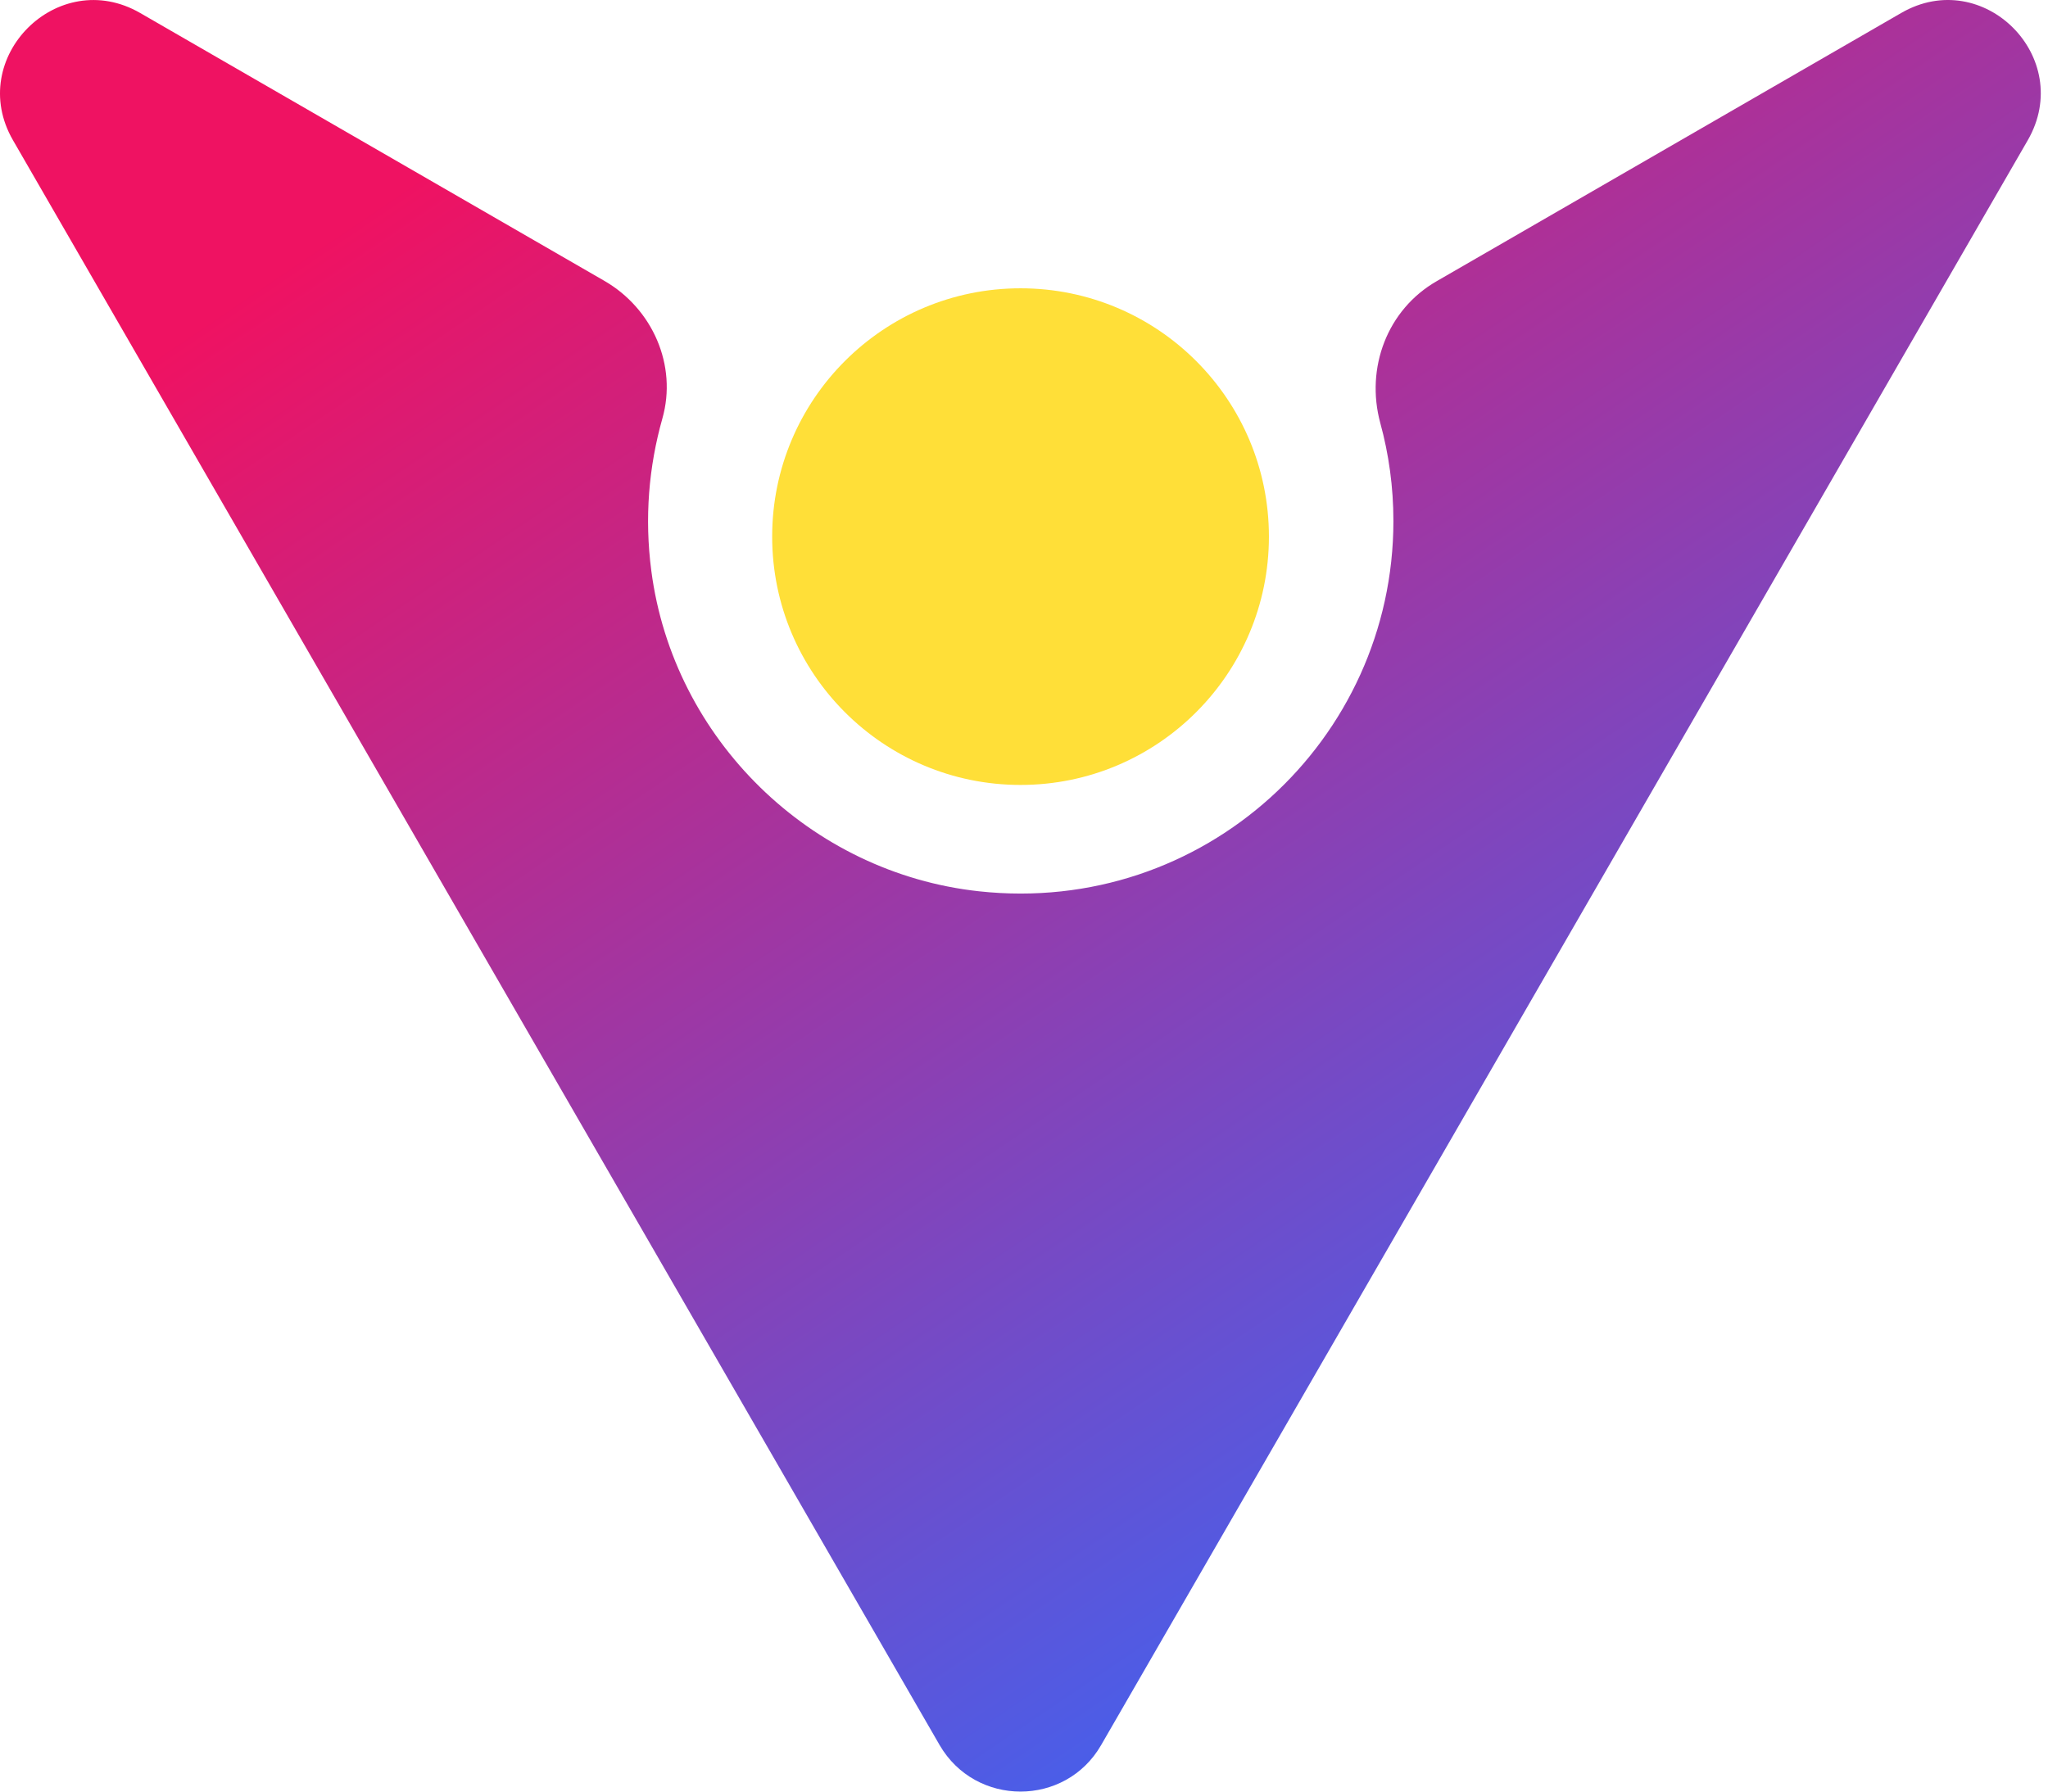
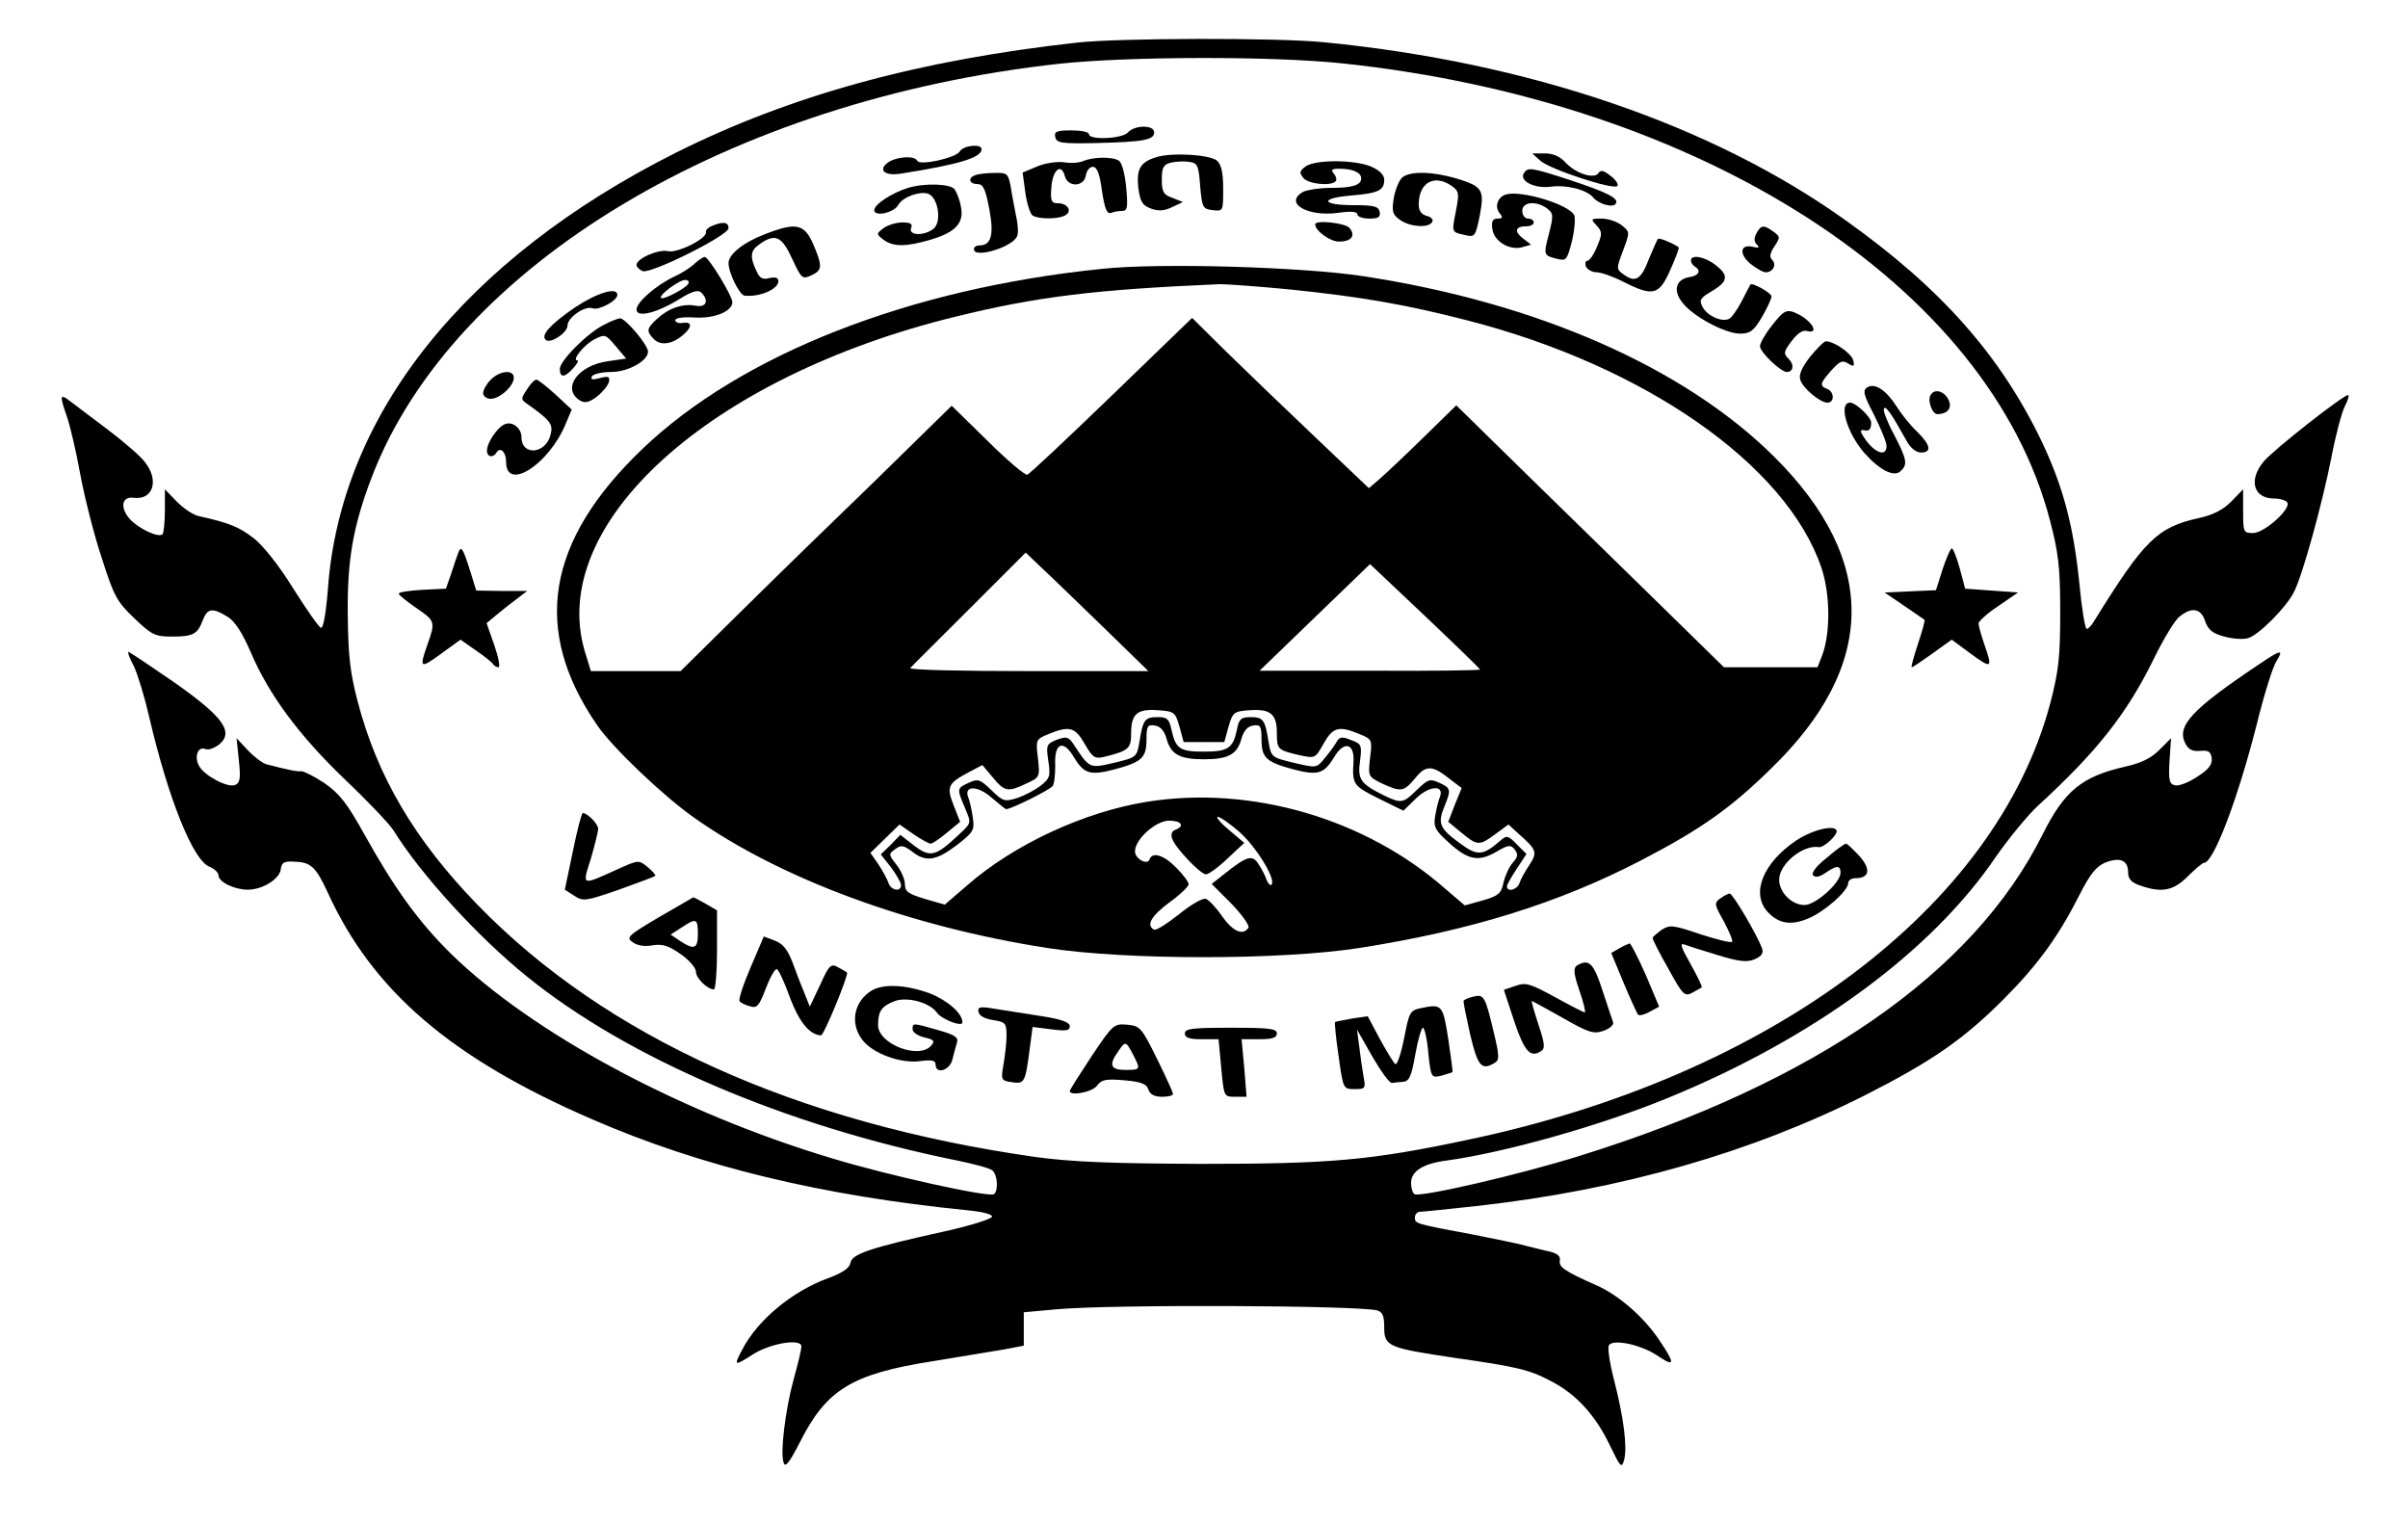
- <svg xmlns="http://www.w3.org/2000/svg" width="56" height="49" viewBox="0 0 56 49" fill="none">
-   <path d="M27.905 21.468C31.656 21.468 34.697 18.427 34.697 14.676C34.697 10.925 31.656 7.885 27.905 7.885C24.154 7.885 21.114 10.925 21.114 14.676C21.114 18.427 24.154 21.468 27.905 21.468Z" fill="#FFD600" fill-opacity="0.78" />
-   <path d="M55.447 3.835L30.108 47.73C29.132 49.423 26.679 49.423 25.694 47.73L0.355 3.835C-0.946 1.583 1.582 -0.946 3.834 0.356L16.525 7.681C17.843 8.441 18.527 9.993 18.11 11.453C17.743 12.754 17.618 14.156 17.81 15.616C18.41 20.213 22.157 23.876 26.77 24.377C32.911 25.044 38.101 20.247 38.101 14.248C38.101 13.322 37.976 12.421 37.742 11.569C37.333 10.059 37.934 8.466 39.285 7.69L51.984 0.356C54.228 -0.946 56.748 1.574 55.447 3.835Z" fill="url(#paint0_linear_106_6)" />
-   <defs>
-     <linearGradient id="paint0_linear_106_6" x1="13.349" y1="3.527" x2="40.465" y2="43.575" gradientUnits="userSpaceOnUse">
-       <stop stop-color="#EF1262" />
-       <stop offset="1" stop-color="#4361EE" />
-     </linearGradient>
-   </defs>
+ <svg xmlns="http://www.w3.org/2000/svg" version="1.0" width="628pt" height="397pt" viewBox="0 0 628 397" preserveAspectRatio="xMidYMid meet">
+   <g transform="translate(0,397) scale(0.1,-0.1)" fill="#000000" stroke="none">
+     <path d="M2810 3859 c-415 -46 -747 -137 -1049 -288 -550 -277 -874 -683 -906 -1139 -5 -62 -12 -101 -18 -99 -5 1 -38 48 -72 102 -37 60 -79 113 -104 132 -38 29 -61 39 -142 57 -15 3 -40 20 -58 38 l-31 32 0 -55 c0 -31 -3 -58 -6 -62 -10 -10 -60 13 -84 38 -28 30 -23 61 8 57 51 -7 68 45 30 93 -11 15 -55 53 -96 84 -41 31 -85 64 -98 74 -28 22 -29 17 -10 -38 8 -22 24 -89 35 -150 11 -60 36 -159 56 -219 32 -100 39 -114 85 -158 46 -44 55 -48 98 -48 56 0 67 6 81 43 12 31 25 33 64 9 19 -11 39 -42 61 -93 48 -112 127 -218 246 -332 59 -56 115 -115 126 -132 71 -115 221 -279 349 -382 263 -213 675 -389 1120 -479 44 -9 86 -20 93 -26 14 -12 16 -54 4 -62 -14 -9 -280 50 -424 94 -396 119 -780 326 -992 533 -85 84 -147 170 -225 310 -46 83 -66 108 -105 135 -27 18 -54 31 -60 31 -10 -2 -37 4 -91 18 -11 3 -33 20 -49 37 l-29 31 6 -58 c5 -47 3 -59 -10 -64 -20 -8 -81 25 -94 50 -13 24 -3 51 16 44 8 -4 24 2 37 12 39 33 9 73 -121 164 -61 42 -113 77 -116 77 -3 0 3 -17 14 -37 10 -21 28 -80 40 -132 50 -215 115 -375 157 -391 13 -5 24 -16 24 -23 0 -17 42 -37 76 -37 38 0 82 27 86 52 2 19 9 23 36 21 43 -1 56 -14 87 -81 117 -256 322 -432 690 -591 283 -123 598 -199 978 -237 42 -4 66 -11 64 -17 -2 -6 -59 -24 -128 -39 -190 -42 -237 -58 -241 -81 -2 -13 -20 -26 -58 -40 -94 -34 -185 -110 -224 -186 -23 -43 -21 -44 24 -15 46 31 130 45 130 23 0 -8 -9 -46 -20 -85 -22 -80 -36 -195 -26 -219 4 -13 16 3 42 54 69 137 135 178 344 211 74 12 159 26 188 31 l52 10 0 44 0 43 88 8 c150 13 780 10 833 -3 15 -4 19 -15 19 -44 0 -50 10 -54 185 -80 161 -23 194 -31 247 -59 66 -33 117 -88 154 -164 31 -64 33 -66 40 -42 8 34 -1 108 -27 209 -11 43 -17 83 -13 89 11 17 82 2 125 -26 47 -32 49 -24 8 37 -40 61 -107 120 -167 146 -83 37 -97 47 -94 64 2 11 -6 18 -25 23 -15 3 -41 10 -58 14 -16 5 -79 18 -140 30 -155 29 -155 29 -155 45 0 8 6 15 13 15 6 0 73 7 147 15 379 42 719 140 1016 290 173 88 255 145 359 249 89 89 144 165 198 272 27 53 43 74 66 84 39 16 61 7 61 -24 0 -18 8 -27 31 -35 57 -20 87 -14 125 24 19 19 38 35 42 35 25 0 89 169 138 363 19 77 42 150 51 163 20 32 11 30 -45 -8 -178 -119 -217 -162 -192 -208 8 -15 19 -20 38 -18 21 2 28 -2 30 -19 2 -16 -7 -29 -37 -48 -22 -15 -48 -25 -58 -23 -15 3 -18 12 -15 63 l4 60 -31 -31 c-21 -21 -47 -34 -88 -43 -114 -26 -159 -63 -216 -177 -180 -361 -593 -647 -1207 -838 -156 -49 -417 -109 -431 -100 -5 3 -9 16 -9 29 0 31 31 51 95 59 151 21 400 91 575 163 381 156 689 383 856 630 33 47 82 107 109 132 154 141 232 240 302 383 25 51 55 101 67 110 32 26 56 22 67 -12 8 -23 20 -32 50 -40 22 -6 50 -8 62 -4 28 8 99 80 119 119 23 44 74 230 98 351 11 58 27 118 35 134 9 17 12 30 9 30 -13 0 -195 -143 -220 -173 -41 -49 -27 -97 27 -97 15 0 31 -5 34 -10 11 -17 -60 -80 -89 -80 -25 0 -26 2 -26 57 l0 57 -31 -32 c-21 -21 -47 -35 -85 -43 -108 -24 -142 -58 -271 -266 -7 -13 -17 -23 -21 -23 -4 0 -13 53 -19 118 -15 149 -42 251 -96 366 -108 227 -263 403 -513 581 -348 249 -827 413 -1363 465 -120 12 -532 11 -641 -1z m688 -54 c939 -98 1688 -580 1848 -1191 22 -84 27 -121 27 -239 0 -120 -4 -154 -26 -239 -142 -533 -731 -974 -1523 -1139 -250 -53 -356 -62 -689 -62 -241 1 -338 5 -435 18 -625 89 -1121 314 -1455 658 -163 168 -261 334 -312 529 -20 76 -25 121 -26 225 -2 144 14 234 63 362 212 551 933 983 1795 1077 180 19 550 20 733 1z" />
+     <path d="M2942 3625 c-14 -17 -102 -21 -102 -5 0 6 -21 10 -46 10 -38 0 -45 -3 -42 -17 3 -16 16 -18 108 -16 123 3 150 8 150 28 0 20 -51 19 -68 0z" />
+     <path d="M2503 3575 c-10 -17 -106 -38 -111 -24 -6 14 -56 11 -78 -6 -24 -19 -6 -34 34 -28 153 24 212 42 212 64 0 15 -48 10 -57 -6z" />
+     <path d="M3015 3560 c-42 -13 -52 -32 -46 -82 5 -35 11 -44 33 -52 19 -7 35 -6 55 4 l28 13 -27 11 c-24 8 -28 16 -28 48 0 31 4 39 24 44 13 3 35 4 47 2 22 -3 25 -9 29 -63 5 -57 7 -60 33 -63 27 -3 27 -3 27 56 0 42 -5 63 -16 73 -19 16 -118 22 -159 9z" />
+     <path d="M4017 3551 c24 -22 190 -77 201 -66 4 4 -4 16 -17 26 -18 14 -26 17 -32 8 -10 -17 -59 -2 -86 27 -14 16 -33 24 -54 24 l-33 0 21 -19z" />
+     <path d="M2825 3550 c-11 -5 -34 -6 -51 -3 -17 2 -48 -2 -69 -11 l-38 -16 7 -52 c4 -29 13 -56 19 -60 16 -10 69 -10 86 1 18 11 5 31 -20 31 -17 0 -20 6 -17 42 3 45 26 64 35 29 8 -30 50 -29 55 2 2 12 10 22 18 22 11 0 18 -18 24 -63 7 -47 13 -61 24 -57 7 3 21 5 29 5 13 0 15 10 10 61 -3 35 -11 65 -19 70 -17 11 -67 10 -93 -1z" />
+     <path d="M3405 3536 c-16 -12 -17 -16 -6 -30 13 -16 71 -22 84 -9 4 3 2 12 -4 20 -9 10 -6 13 14 13 35 0 57 -10 57 -25 0 -18 -23 -25 -81 -25 -28 0 -59 -5 -70 -10 -52 -29 10 -66 91 -55 34 5 50 3 50 -4 0 -6 14 -11 31 -11 24 0 30 4 27 18 -3 14 -15 17 -68 17 -84 0 -89 18 -8 25 72 6 88 13 88 41 0 13 -12 25 -35 35 -44 18 -145 18 -170 0z" />
+     <path d="M3974 3518 c-12 -20 28 -40 69 -35 42 6 96 -8 112 -28 14 -17 52 -28 59 -16 9 14 -24 30 -124 63 -96 31 -106 33 -116 16z" />
+     <path d="M2543 3513 c-20 -7 -15 -23 6 -23 15 0 21 -12 31 -65 13 -68 5 -95 -26 -95 -8 0 -14 -4 -14 -10 0 -25 103 6 113 35 3 7 2 30 -3 51 -4 22 -11 56 -14 77 -7 35 -9 37 -44 36 -20 0 -43 -3 -49 -6z" />
+     <path d="M3658 3508 c-9 -7 -19 -32 -23 -54 -6 -36 -3 -44 17 -58 26 -18 74 -21 83 -5 4 6 -2 13 -14 16 -14 4 -21 13 -21 30 0 57 41 80 86 48 19 -13 20 -19 11 -65 -11 -57 -12 -55 24 -63 25 -6 27 -4 38 50 13 68 8 77 -62 98 -62 18 -118 19 -139 3z" />
+     <path d="M2368 3480 c-42 -13 -88 -43 -88 -58 0 -18 52 -7 63 14 11 20 55 36 77 29 27 -9 37 -75 14 -92 -25 -19 -65 -17 -58 2 5 11 -1 15 -23 15 -16 0 -38 -7 -49 -15 -19 -15 -19 -15 0 -30 25 -19 59 -19 123 0 65 19 88 44 79 86 -3 18 -11 38 -17 46 -12 14 -78 16 -121 3z" />
+     <path d="M3928 3463 c-22 -6 -31 -32 -17 -49 9 -11 8 -14 -5 -14 -13 0 -17 -7 -14 -27 4 -33 47 -58 80 -47 l21 6 -22 17 c-23 18 -19 31 11 31 10 0 18 5 18 10 0 6 -7 10 -15 10 -8 0 -15 9 -15 20 0 24 36 27 64 7 17 -13 18 -18 6 -65 -15 -58 -15 -58 21 -67 24 -6 26 -3 39 48 7 30 9 60 5 67 -17 28 -137 64 -177 53z" />
+     <path d="M4164 3382 c15 -17 15 -22 1 -55 -8 -21 -20 -37 -25 -37 -5 0 -7 -7 -4 -15 4 -8 16 -15 28 -15 11 0 43 -11 70 -25 77 -39 93 -35 122 31 14 31 24 58 22 59 -13 10 -51 26 -54 22 -3 -3 -13 -27 -24 -53 -20 -53 -35 -62 -65 -40 -20 14 -20 15 -2 63 18 48 18 48 -4 66 -12 9 -35 17 -52 17 -29 0 -29 -1 -13 -18z" />
+     <path d="M1857 3381 c-10 -4 -17 -11 -16 -16 5 -16 -74 -56 -99 -50 -24 6 -82 -19 -82 -36 0 -5 7 -12 16 -16 21 -8 224 93 224 112 0 16 -14 18 -43 6z" />
+     <path d="M3430 3385 c0 -17 39 -45 62 -45 32 0 44 15 28 35 -11 14 -90 22 -90 10z" />
+     <path d="M1994 3359 c-55 -21 -94 -52 -94 -75 0 -26 29 -84 42 -85 40 -4 88 17 88 38 0 9 -8 11 -23 8 -18 -5 -26 -1 -35 20 -17 37 -15 52 10 69 40 28 57 20 84 -39 24 -51 26 -54 50 -43 28 13 29 23 8 74 -25 61 -45 66 -130 33z" />
+     <path d="M4581 3362 c-7 -13 -7 -22 1 -30 8 -8 5 -9 -9 -6 -34 9 -39 -17 -9 -43 15 -12 33 -23 41 -23 19 0 29 20 17 32 -8 8 -6 18 6 36 15 23 15 25 -3 38 -25 18 -32 18 -44 -4z" />
+     <path d="M1812 3283 c-10 -10 -33 -25 -53 -34 -47 -22 -99 -67 -99 -86 0 -22 51 -10 110 26 35 22 51 26 59 18 21 -21 13 -40 -16 -34 -33 6 -70 -7 -100 -35 -27 -25 -28 -32 -7 -53 18 -17 48 -13 77 13 23 20 22 34 -3 30 -10 -2 -19 2 -19 7 0 6 21 9 51 7 51 -3 98 16 98 40 0 16 -62 118 -72 118 -4 0 -16 -8 -26 -17z m-17 -53 c-8 -13 -66 -43 -71 -37 -7 7 47 47 63 47 8 0 11 -5 8 -10z" />
+     <path d="M4410 3291 c0 -6 5 -13 10 -16 17 -10 11 -23 -11 -27 -37 -5 -47 -33 -23 -65 27 -37 111 -82 151 -83 27 0 36 6 58 43 14 24 25 48 25 54 0 9 -50 37 -55 31 -1 -2 -12 -22 -23 -44 -12 -23 -27 -44 -34 -46 -20 -8 -56 9 -68 32 -9 18 -6 23 25 41 42 25 44 41 9 68 -28 22 -64 28 -64 12z" />
+     <path d="M2875 3269 c-504 -51 -941 -223 -1199 -469 -252 -241 -290 -473 -118 -722 40 -58 172 -184 252 -240 226 -160 562 -284 921 -340 206 -32 609 -32 814 0 288 45 518 116 734 228 154 80 233 135 338 238 279 269 282 544 11 814 -235 234 -620 403 -1074 472 -159 24 -529 35 -679 19z m491 -54 c192 -20 298 -39 459 -80 465 -119 834 -377 925 -645 24 -70 24 -175 1 -232 l-11 -28 -122 0 -122 0 -146 143 c-80 78 -237 232 -349 341 l-203 199 -87 -85 c-47 -46 -98 -94 -113 -107 l-28 -24 -141 134 c-78 74 -182 174 -231 222 l-89 88 -210 -203 c-116 -112 -215 -205 -220 -206 -5 -2 -52 37 -103 88 l-94 92 -198 -194 c-110 -106 -269 -261 -354 -345 l-155 -153 -117 0 -117 0 -16 52 c-98 332 325 715 966 872 215 53 367 71 690 85 20 0 103 -6 185 -14z m-487 -882 l116 -113 -314 0 c-173 0 -311 3 -307 8 3 4 73 73 154 154 l147 147 44 -42 c25 -23 97 -93 160 -154z m981 -109 c0 -2 -129 -4 -287 -3 l-288 0 144 139 144 139 144 -136 c78 -74 143 -137 143 -139z m-784 -149 l11 -40 53 0 53 0 11 40 c11 38 14 40 55 43 54 4 71 -10 71 -59 0 -43 2 -45 58 -58 42 -9 42 -9 64 30 24 43 40 47 93 25 34 -14 34 -15 28 -63 -5 -48 -5 -48 31 -66 50 -23 57 -22 87 14 28 35 45 34 92 -4 l29 -22 -18 -44 -17 -44 34 -28 c42 -35 47 -35 89 -4 l34 25 25 -23 c49 -43 51 -49 30 -82 -11 -16 -23 -38 -26 -47 -5 -18 -33 -26 -33 -9 0 4 12 25 26 46 l25 38 -25 25 c-23 24 -27 24 -43 10 -46 -40 -60 -41 -107 -6 -52 38 -57 51 -39 95 18 44 17 48 -14 62 -24 11 -29 9 -58 -19 -36 -35 -40 -36 -86 -14 -61 30 -69 42 -62 90 5 41 4 44 -23 54 -24 10 -31 9 -39 -6 -5 -9 -19 -28 -31 -42 -20 -25 -21 -25 -80 -11 -58 14 -59 14 -66 57 -9 56 -14 62 -47 62 -24 0 -30 -5 -35 -32 -10 -49 -23 -58 -86 -58 -63 0 -74 7 -85 58 -6 27 -11 32 -35 32 -34 0 -39 -6 -48 -62 -7 -43 -8 -43 -66 -57 -65 -15 -64 -16 -106 48 -13 20 -19 21 -44 12 -27 -11 -28 -14 -22 -55 6 -39 4 -46 -19 -64 -15 -12 -42 -26 -62 -33 -33 -10 -37 -9 -67 20 -30 29 -35 31 -59 20 -31 -14 -32 -15 -12 -62 19 -46 20 -41 -17 -76 -58 -54 -72 -58 -114 -26 l-36 28 -25 -26 -26 -25 27 -34 c14 -19 26 -40 26 -46 0 -19 -27 -14 -33 6 -3 9 -15 31 -26 48 l-21 30 38 37 38 37 36 -25 c20 -14 41 -25 45 -25 5 0 24 13 43 29 l34 28 -17 43 c-19 49 -15 57 39 86 l36 19 27 -32 c31 -38 40 -39 88 -16 35 16 35 17 30 65 -6 49 -6 50 28 64 54 22 69 18 94 -26 20 -35 26 -39 49 -34 66 16 72 22 72 62 0 50 15 64 70 60 43 -3 45 -5 56 -43z m-34 -30 c11 -42 34 -55 98 -55 64 0 87 13 98 55 6 20 16 31 30 33 19 3 22 -1 22 -36 0 -48 12 -59 82 -78 65 -17 81 -12 107 31 25 43 53 38 51 -9 -4 -62 -1 -65 65 -98 l65 -32 33 32 c35 34 75 36 62 3 -4 -9 -9 -31 -12 -48 -5 -29 0 -38 33 -68 52 -48 79 -53 125 -27 32 19 39 20 49 7 10 -13 9 -19 -5 -35 -9 -10 -20 -34 -24 -52 -6 -28 -13 -34 -54 -46 l-47 -13 -48 41 c-210 186 -510 273 -782 229 -162 -26 -346 -111 -468 -218 l-58 -50 -52 15 c-43 13 -52 19 -52 38 0 13 -10 36 -22 51 -21 27 -21 28 -3 41 15 11 21 10 43 -6 36 -29 63 -25 117 16 44 34 47 39 42 73 -3 20 -8 43 -12 52 -12 31 25 31 61 -1 19 -16 36 -30 38 -30 13 0 116 51 122 61 4 7 6 31 6 54 -3 58 21 68 49 20 26 -43 42 -48 107 -31 70 19 82 30 82 78 0 35 3 39 22 36 14 -2 24 -13 30 -33z m191 -245 c43 -38 96 -124 83 -137 -3 -3 -9 3 -13 13 -3 10 -13 29 -21 41 -16 25 -30 21 -89 -26 l-33 -26 51 -51 c28 -29 48 -57 45 -63 -14 -22 -41 -10 -69 30 -15 22 -34 42 -42 45 -8 3 -38 -14 -70 -40 -32 -25 -61 -44 -66 -40 -20 12 -7 35 41 71 28 20 50 42 50 47 0 6 -14 25 -32 43 -32 33 -63 43 -70 22 -5 -16 -38 1 -38 21 0 31 54 80 89 80 32 0 42 -14 16 -24 -9 -3 -12 -12 -8 -23 8 -24 74 -93 88 -93 7 0 32 18 56 41 l44 41 -40 34 c-22 18 -35 34 -29 34 6 0 32 -18 57 -40z" />
+     <path d="M1499 3168 c-64 -44 -89 -72 -76 -84 11 -12 57 18 57 37 0 21 46 53 66 45 16 -6 64 20 64 35 0 22 -54 5 -111 -33z" />
+     <path d="M4621 3121 c-17 -21 -31 -46 -31 -54 0 -15 54 -67 70 -67 17 0 20 19 5 34 -14 14 -14 18 7 46 15 20 29 30 40 27 32 -9 17 22 -19 42 -33 17 -39 14 -72 -28z" />
+     <path d="M1575 3123 c-44 -22 -115 -94 -115 -115 0 -24 13 -23 35 2 10 11 15 20 11 20 -16 0 17 41 44 55 28 14 29 14 56 -18 l27 -32 -48 -7 c-78 -11 -121 -71 -73 -102 13 -8 24 -6 45 10 15 12 29 29 31 38 3 14 -1 16 -24 10 -19 -5 -25 -4 -20 5 4 6 27 11 50 11 44 0 96 29 96 53 0 18 -59 87 -73 87 -7 -1 -25 -8 -42 -17z" />
+     <path d="M4721 3040 c-22 -28 -30 -47 -26 -60 7 -23 52 -60 71 -60 19 0 18 29 -1 36 -20 8 -19 14 11 48 22 24 29 28 44 18 15 -9 17 -8 13 9 -5 18 -50 49 -71 49 -5 0 -23 -18 -41 -40z" />
+     <path d="M1280 2980 c-11 -11 -20 -27 -20 -35 0 -8 9 -15 20 -15 23 0 60 33 60 55 0 22 -36 19 -60 -5z" />
+     <path d="M1374 2954 c-16 -24 -16 -26 2 -38 59 -42 67 -52 60 -79 -12 -51 -76 -57 -76 -7 0 23 -23 42 -43 34 -19 -7 -47 -48 -47 -69 0 -17 16 -20 25 -5 10 16 25 1 25 -25 0 -77 111 -7 155 99 l16 38 -42 39 c-23 21 -46 39 -50 39 -5 0 -16 -11 -25 -26z" />
+     <path d="M4870 2960 c-13 -8 -10 -19 18 -73 17 -34 32 -70 32 -80 0 -33 -38 -15 -64 31 -5 9 -3 12 6 10 13 -3 18 3 18 20 0 14 -40 52 -55 52 -31 0 -9 -78 37 -131 39 -44 76 -63 93 -49 21 18 19 30 -15 96 -17 31 -29 62 -27 68 4 10 19 -11 59 -83 10 -19 25 -31 38 -31 29 0 25 20 -11 55 -17 16 -40 45 -52 64 -28 44 -57 63 -77 51z" />
+     <path d="M5035 2940 c-9 -14 4 -50 18 -50 28 1 39 17 28 39 -12 22 -36 28 -46 11z" />
+     <path d="M1195 2528 c-3 -7 -11 -31 -18 -53 l-14 -40 -61 -3 c-34 -2 -62 -6 -62 -10 0 -4 21 -20 45 -37 50 -34 51 -36 30 -95 -22 -63 -20 -65 35 -25 l51 37 40 -28 c22 -15 42 -31 45 -36 3 -4 9 -8 14 -8 5 0 0 26 -11 58 l-20 57 24 20 c13 11 37 30 53 42 l29 22 -67 0 -66 1 -17 55 c-18 57 -23 63 -30 43z" />
+     <path d="M5066 2485 l-17 -54 -67 -3 -67 -3 50 -34 c28 -19 52 -36 54 -37 2 -2 -6 -30 -17 -63 -11 -34 -19 -61 -16 -61 2 0 26 16 54 36 l50 36 50 -37 c55 -40 57 -38 35 25 -8 23 -15 48 -15 54 0 6 23 27 52 46 l51 35 -69 5 -69 5 -14 53 c-8 28 -17 52 -21 52 -3 0 -14 -25 -24 -55z" />
+     <path d="M1494 1750 l-21 -100 25 -16 c23 -15 29 -14 116 16 50 18 93 34 95 36 2 2 -7 12 -20 23 -23 19 -24 19 -79 -6 -95 -43 -92 -44 -69 28 10 35 19 70 19 78 0 12 -27 40 -40 41 -3 0 -15 -45 -26 -100z" />
+     <path d="M4684 1778 c-87 -59 -118 -138 -74 -186 29 -31 61 -36 106 -17 43 18 104 72 104 92 0 7 8 13 19 13 37 0 41 23 10 58 -16 17 -31 32 -35 32 -3 0 -26 -16 -50 -37 -29 -23 -41 -40 -35 -46 6 -6 18 -3 32 7 29 20 39 20 39 0 0 -26 -65 -84 -94 -84 -33 0 -66 33 -66 66 0 41 62 92 104 85 11 -2 46 29 46 41 0 19 -61 6 -106 -24z" />
+     <path d="M4486 1627 c-16 -12 -15 -16 10 -60 14 -27 24 -50 21 -53 -3 -3 -40 6 -83 20 -71 24 -79 25 -101 11 -12 -9 -23 -18 -23 -21 0 -4 18 -40 41 -80 38 -69 42 -73 62 -63 12 7 23 13 25 14 2 2 -11 29 -29 61 -25 44 -29 56 -16 51 10 -4 49 -16 88 -28 57 -17 75 -19 96 -10 18 8 23 16 18 29 -13 35 -76 142 -84 142 -4 0 -15 -6 -25 -13z" />
+     <path d="M1718 1578 c-81 -48 -86 -53 -68 -65 12 -9 33 -12 52 -8 26 4 42 -1 73 -23 22 -15 40 -36 40 -46 0 -17 30 -46 47 -46 4 0 8 46 8 103 l0 103 -29 17 c-16 9 -31 17 -33 17 -1 -1 -42 -24 -90 -52z m102 -43 c0 -39 -9 -43 -46 -19 l-25 17 28 18 c39 26 43 24 43 -16z" />
+     <path d="M1957 1446 c-19 -44 -32 -84 -28 -87 3 -4 15 -10 27 -13 18 -6 24 1 41 46 11 29 24 52 29 51 4 -1 20 -34 34 -74 24 -64 51 -97 81 -99 8 0 73 159 68 164 -2 2 -13 8 -24 14 -18 10 -23 5 -46 -46 l-27 -57 -14 35 c-8 19 -22 55 -31 80 -13 34 -25 49 -46 57 l-29 11 -35 -82z" />
+     <path d="M4223 1497 l-21 -12 32 -77 c18 -43 35 -80 38 -84 4 -3 17 0 31 8 l24 13 -35 83 c-20 45 -39 82 -42 82 -3 -1 -15 -6 -27 -13z" />
+     <path d="M4112 1452 c-9 -7 -8 -21 7 -65 11 -31 17 -57 14 -57 -3 0 -38 18 -78 40 -64 35 -76 39 -103 29 l-30 -10 27 -82 c27 -80 42 -96 70 -78 11 7 10 19 -7 70 -11 34 -19 61 -17 61 1 0 37 -20 80 -44 68 -39 81 -43 107 -34 16 6 27 15 25 22 -2 6 -15 44 -28 84 -23 71 -35 83 -67 64z" />
+     <path d="M2275 1388 c-48 -28 -60 -87 -25 -131 28 -35 100 -61 150 -54 30 4 40 2 40 -9 0 -27 38 -15 44 14 4 15 9 35 12 44 4 13 -7 20 -50 32 -66 19 -66 19 -66 2 0 -8 14 -17 30 -21 25 -6 29 -9 19 -21 -31 -38 -139 3 -139 53 0 36 9 49 42 62 33 13 92 -3 111 -29 12 -18 67 -39 67 -26 0 24 -40 58 -86 76 -61 22 -118 25 -149 8z" />
+     <path d="M3842 1371 c-13 -3 -24 -8 -25 -11 -1 -3 7 -42 17 -87 20 -84 30 -96 65 -74 12 7 11 20 -4 82 -22 92 -25 97 -53 90z" />
+     <path d="M2552 1331 c2 -10 17 -18 38 -21 32 -5 35 -8 35 -40 0 -19 -4 -54 -8 -76 -7 -40 -6 -42 22 -46 33 -5 35 -2 47 91 l7 53 48 -6 c39 -5 49 -4 49 8 0 10 -21 18 -72 26 -40 6 -95 15 -121 19 -41 7 -48 6 -45 -8z" />
+     <path d="M3705 1341 c-28 -6 -30 -11 -43 -78 -8 -40 -18 -70 -23 -68 -4 3 -22 32 -40 65 l-32 60 -41 -6 c-22 -4 -42 -8 -44 -9 -2 -2 2 -41 9 -89 12 -86 12 -86 42 -86 28 0 29 2 23 33 -3 17 -8 52 -11 77 l-6 45 40 -70 c22 -38 45 -70 51 -69 5 1 19 2 29 3 16 1 22 14 32 71 7 39 16 70 20 70 4 0 11 -30 14 -66 7 -65 8 -65 34 -59 14 4 27 8 29 9 1 2 -4 41 -11 87 -14 89 -16 92 -72 80z" />
+     <path d="M2847 1216 c-31 -47 -57 -88 -57 -91 0 -14 59 -3 71 14 12 16 23 18 71 14 45 -4 59 -10 63 -24 4 -13 16 -19 36 -19 16 0 29 3 28 8 0 4 -19 45 -42 92 -40 81 -44 85 -78 88 -34 3 -37 0 -92 -82z m108 4 c20 -39 20 -40 -20 -40 -39 0 -44 13 -19 48 19 28 20 28 39 -8z" />
+     <path d="M3090 1275 c0 -11 12 -15 44 -15 l44 0 7 -75 c7 -75 7 -75 36 -75 l30 0 -6 75 -7 75 46 0 c34 0 46 4 46 15 0 13 -20 15 -120 15 -100 0 -120 -2 -120 -15z" />
+   </g>
</svg>
